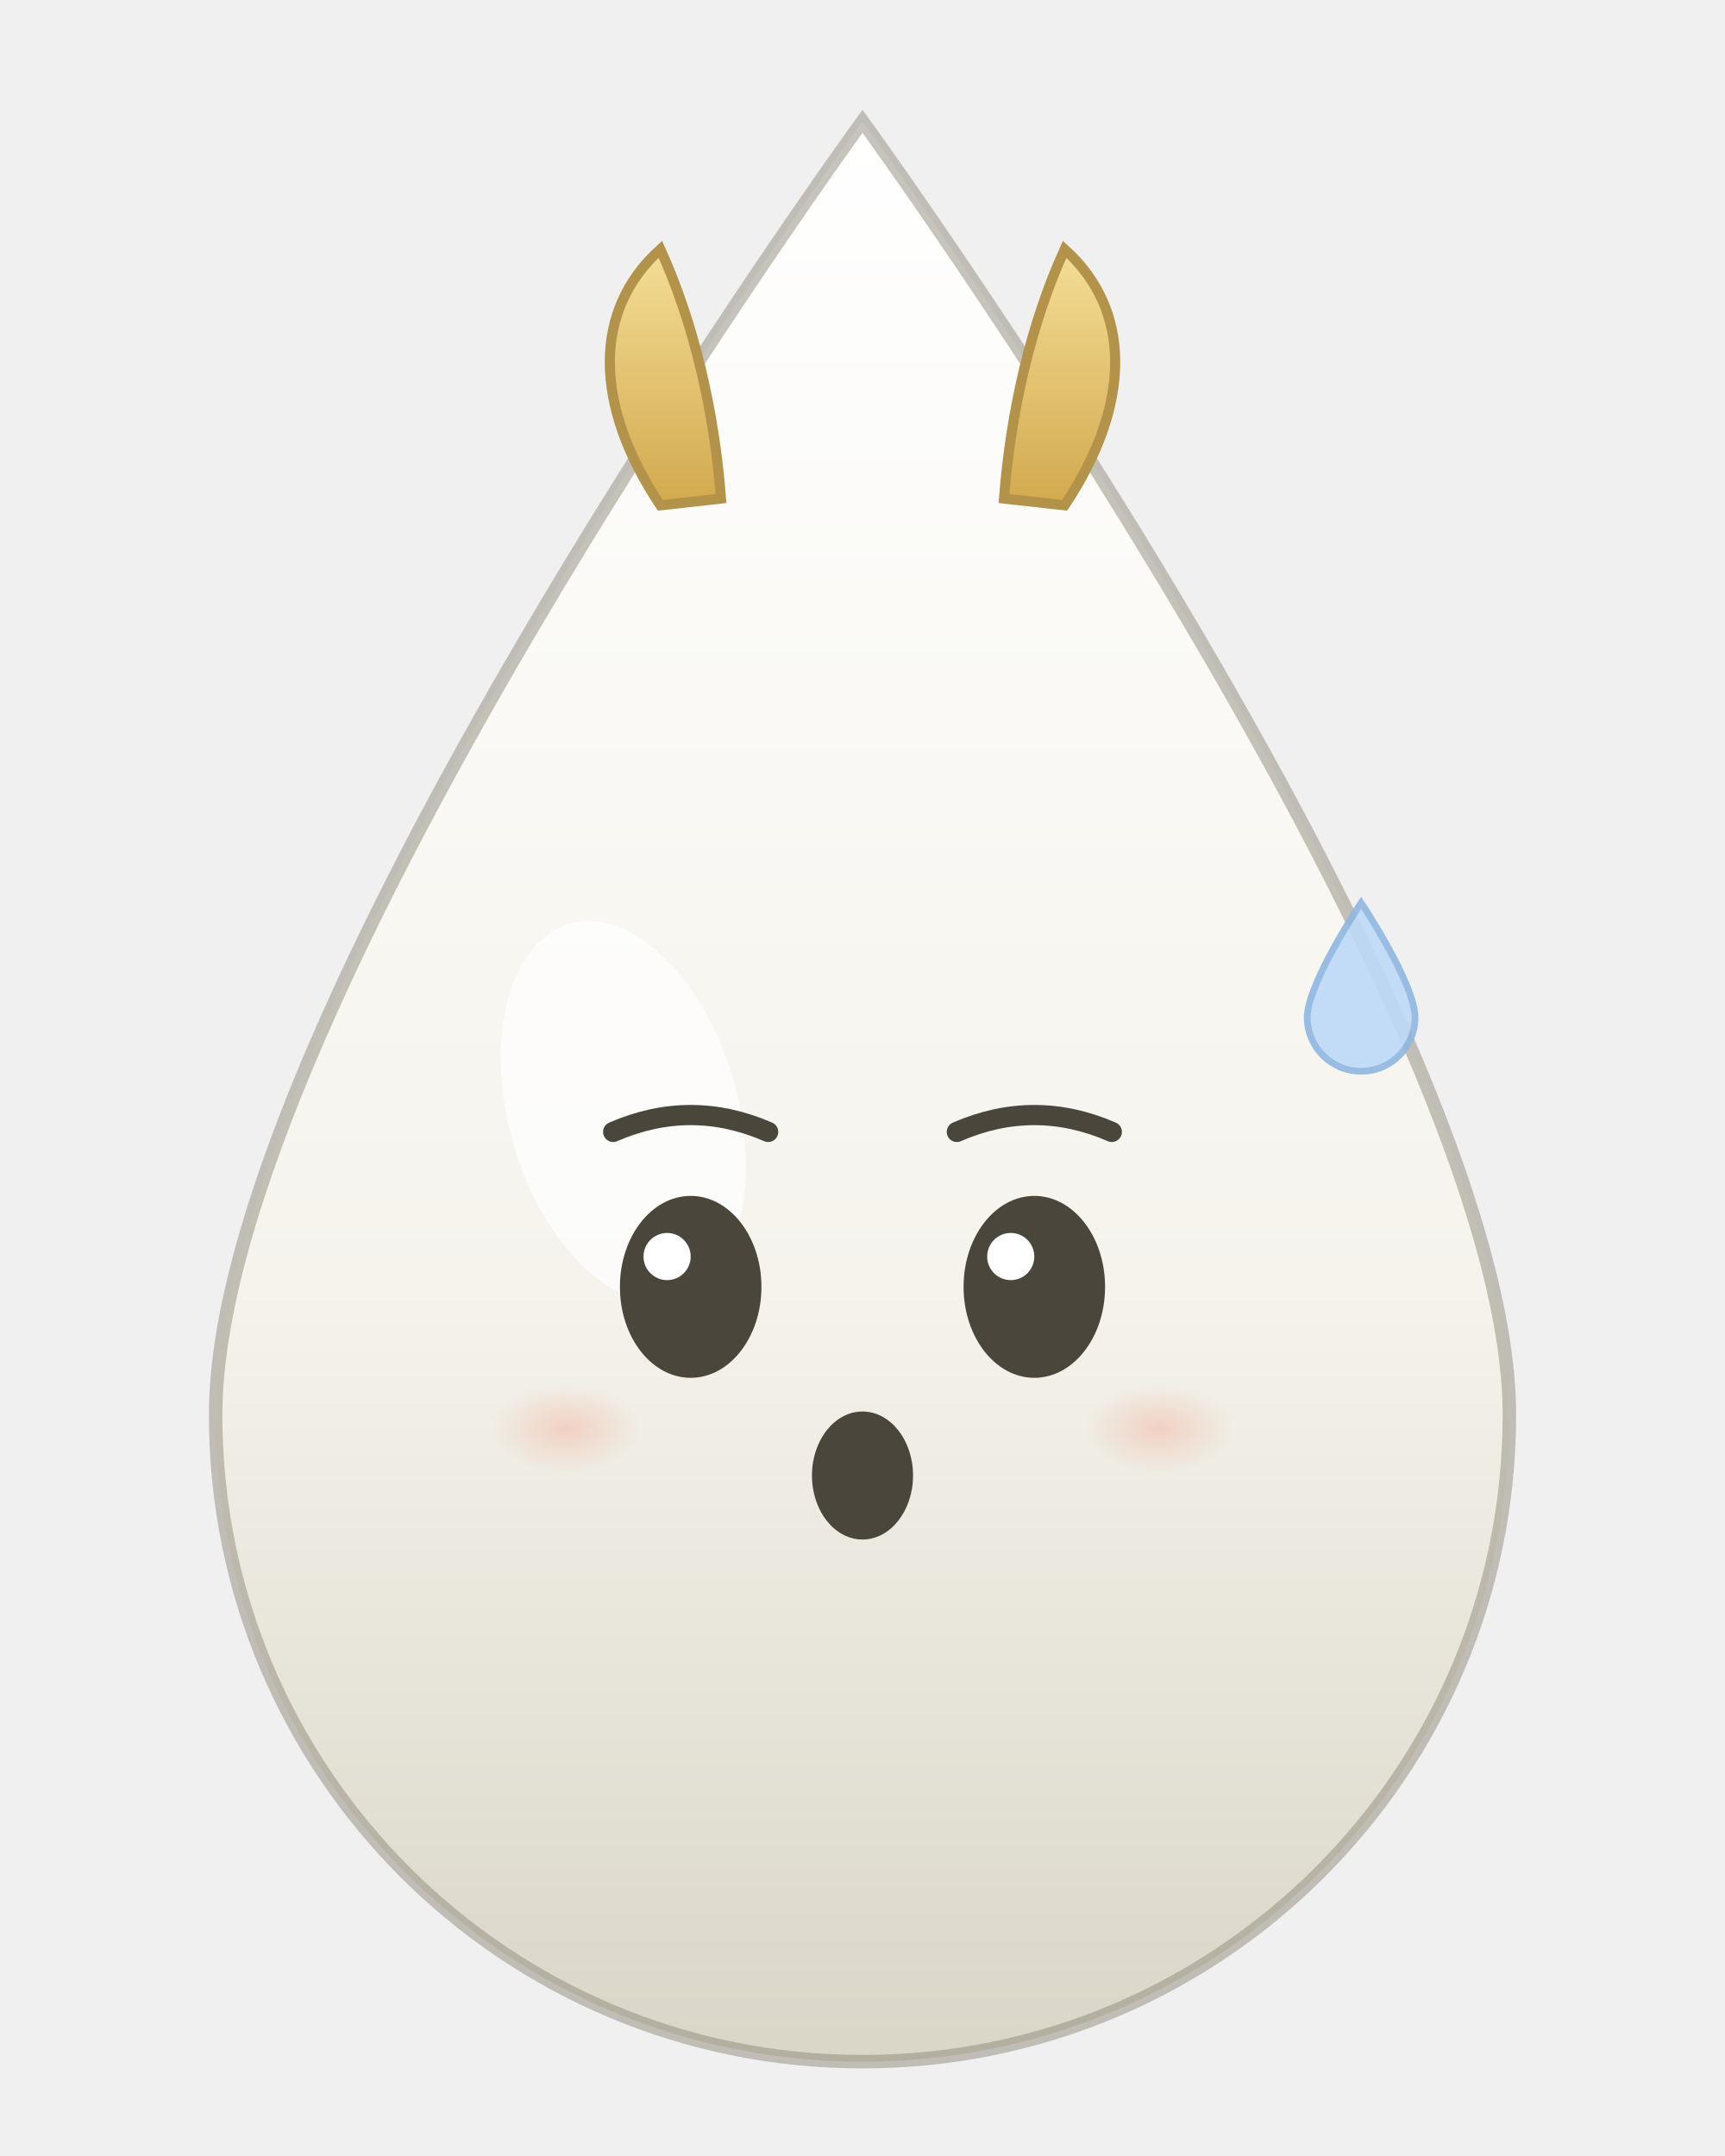
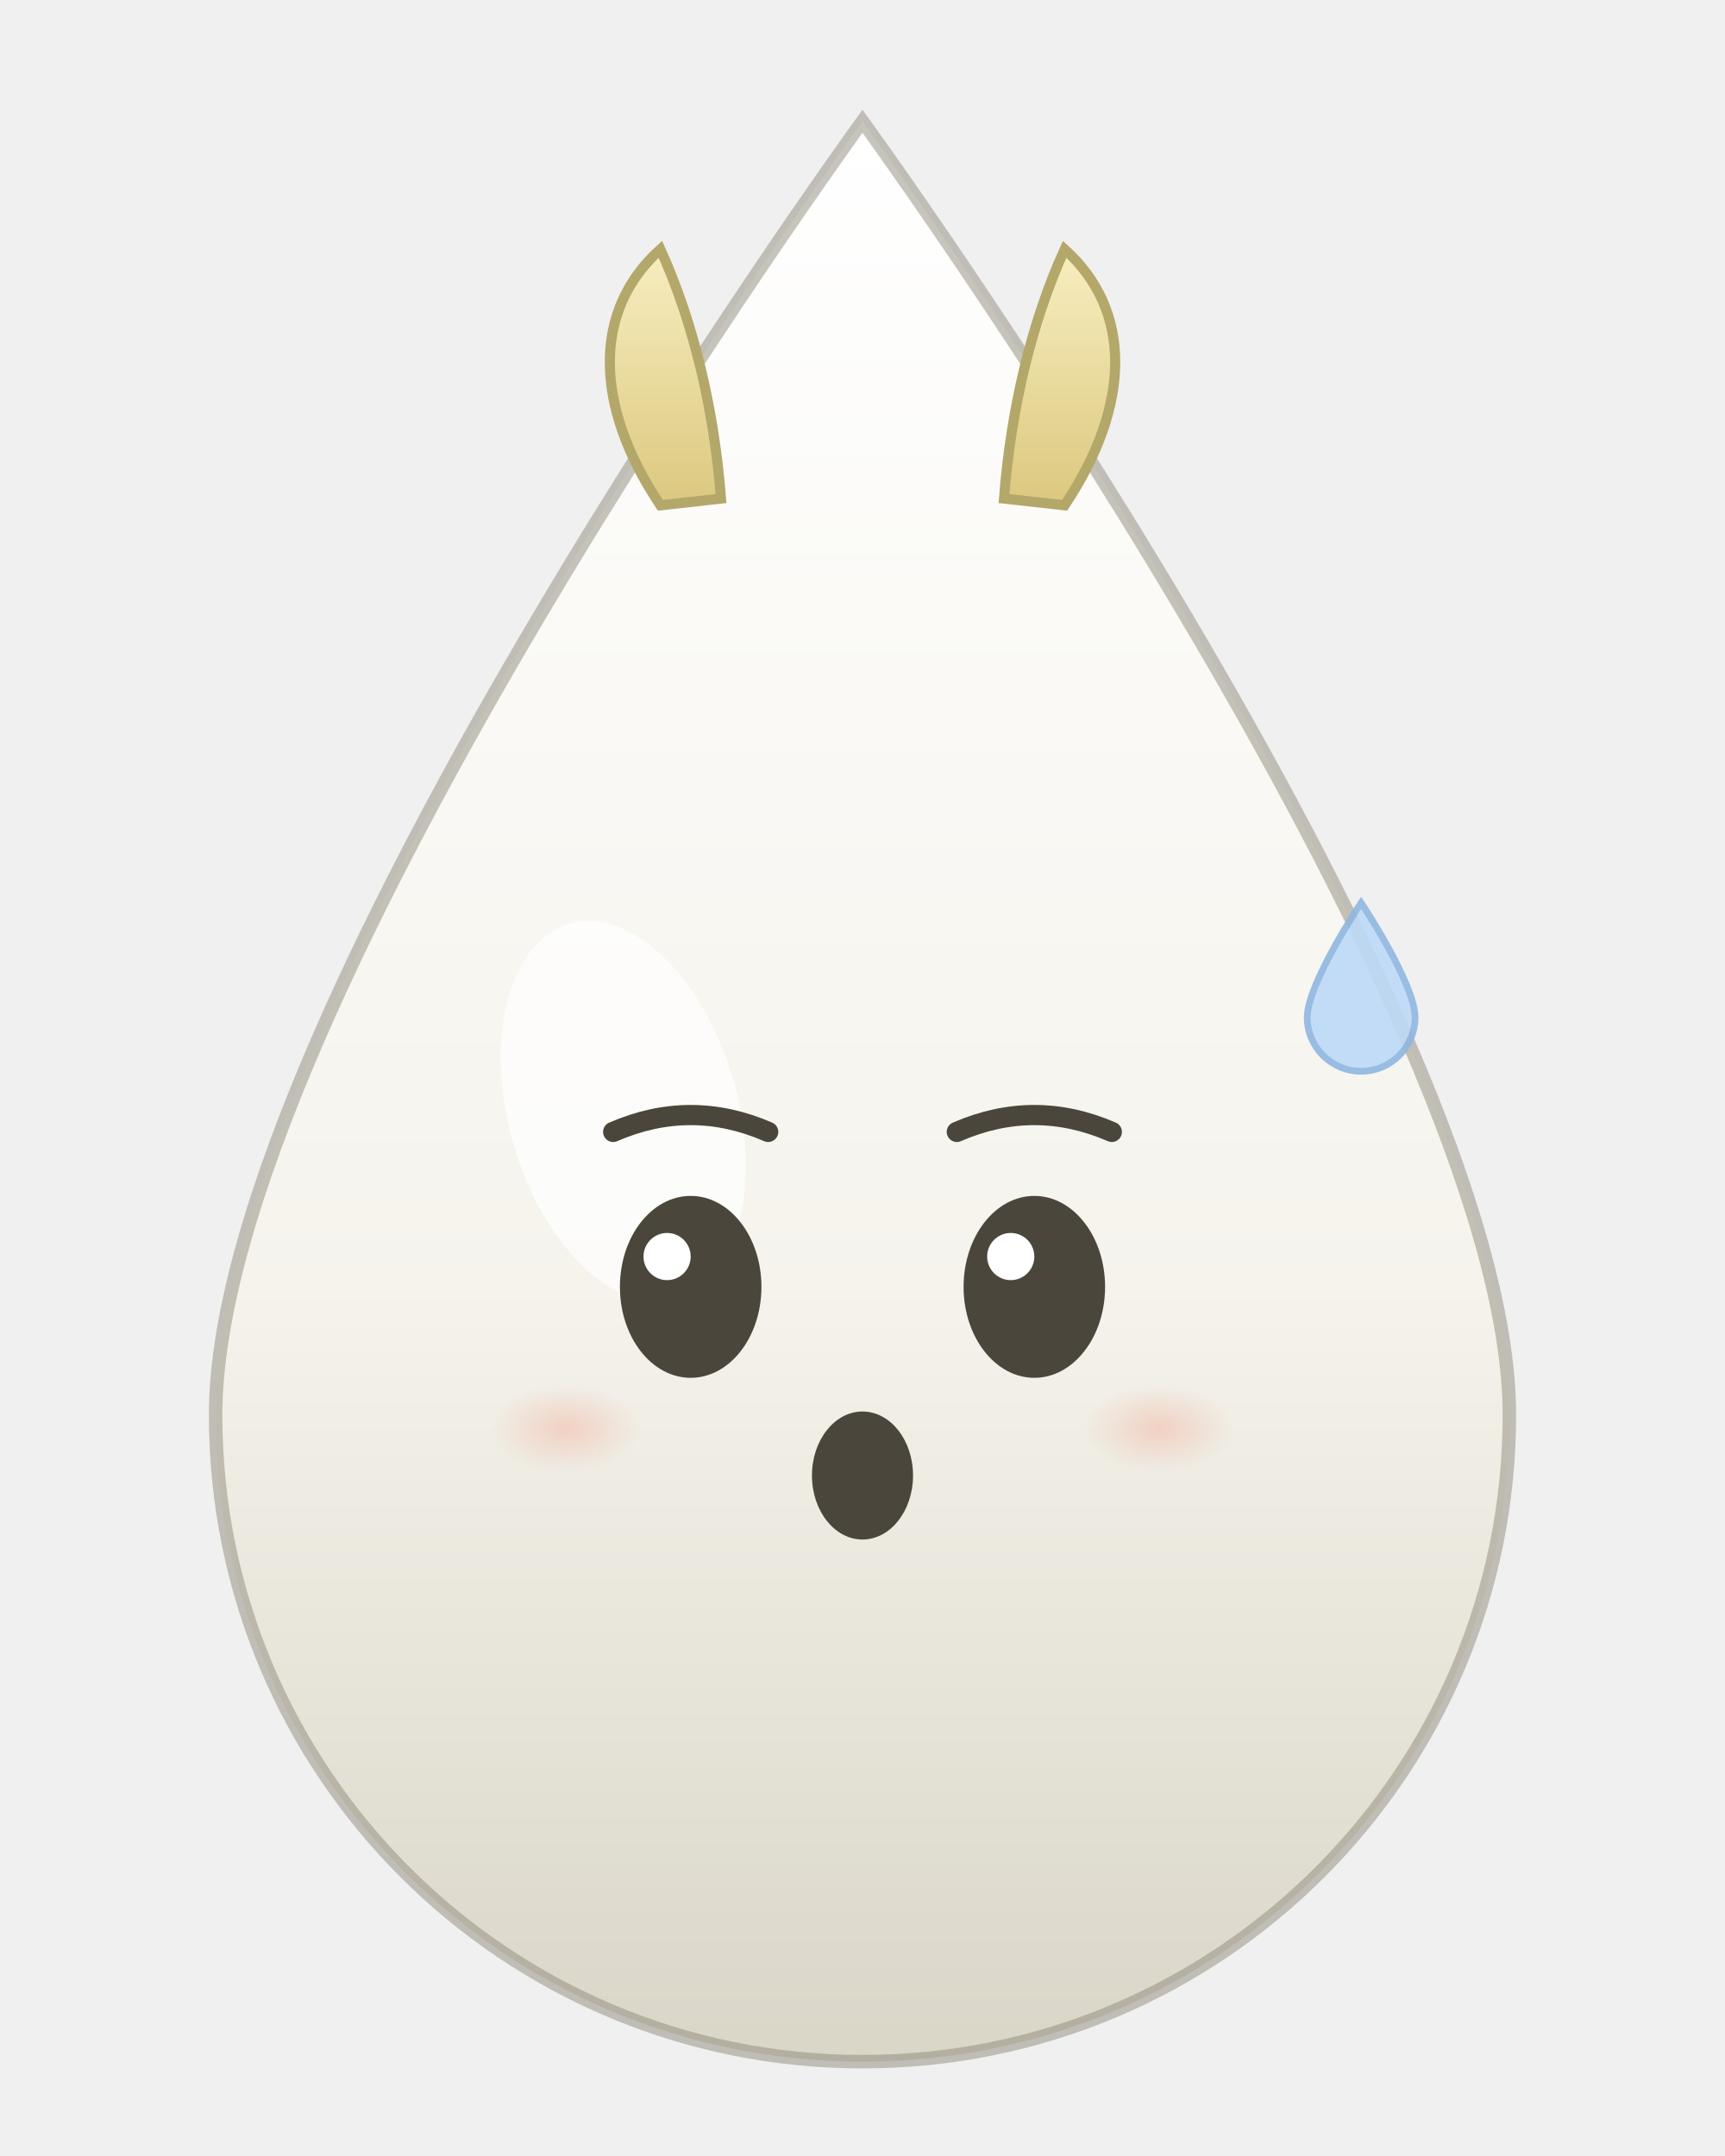
<svg xmlns="http://www.w3.org/2000/svg" width="512" height="640" viewBox="0 0 512 640">
  <defs>
    <linearGradient id="body" x1="0" y1="0" x2="0" y2="1">
      <stop offset="0" stop-color="#ffffff" />
      <stop offset="0.6" stop-color="#f5f3ec" />
      <stop offset="1" stop-color="#d9d5c7" />
    </linearGradient>
    <radialGradient id="blush" cx="0.5" cy="0.5" r="0.5">
      <stop offset="0" stop-color="#f2b4a0" stop-opacity="0.5" />
      <stop offset="1" stop-color="#f2b4a0" stop-opacity="0" />
    </radialGradient>
    <linearGradient id="horn" x1="0" y1="0" x2="0" y2="1">
-       <stop offset="0" stop-color="#f4dd96" />
-       <stop offset="1" stop-color="#d2a94e" />
+       <stop offset="0" stop-color="#f7eec0" />
+       <stop offset="1" stop-color="#dcc87e" />
    </linearGradient>
  </defs>
  <path d="M256 36 C 256 36 448 300 448 420 A 192 192 0 1 1 64 420 C 64 300 256 36 256 36 Z" fill="url(#body)" stroke="#8f8b7a" stroke-width="4" stroke-opacity="0.5" />
  <ellipse cx="185" cy="330" rx="34" ry="58" fill="#ffffff" opacity="0.7" transform="rotate(-16 185 330)" />
-   <path d="M196 150 C 176 120 176 92 196 74 C 206 96 212 122 214 148 Z" fill="url(#horn)" stroke="#b3924a" stroke-width="3" />
-   <path d="M316 150 C 336 120 336 92 316 74 C 306 96 300 122 298 148 Z" fill="url(#horn)" stroke="#b3924a" stroke-width="3" />
+   <path d="M196 150 C 176 120 176 92 196 74 C 206 96 212 122 214 148 Z" fill="url(#horn)" stroke="#b3a76a" stroke-width="3" />
+   <path d="M316 150 C 336 120 336 92 316 74 C 306 96 300 122 298 148 Z" fill="url(#horn)" stroke="#b3a76a" stroke-width="3" />
  <path d="M182 336 Q 205 326 228 336" fill="none" stroke="#4a463c" stroke-width="6" stroke-linecap="round" />
  <path d="M284 336 Q 307 326 330 336" fill="none" stroke="#4a463c" stroke-width="6" stroke-linecap="round" />
  <ellipse cx="205" cy="382" rx="21" ry="27" fill="#4a463c" />
  <ellipse cx="307" cy="382" rx="21" ry="27" fill="#4a463c" />
  <circle cx="198" cy="373" r="7" fill="#ffffff" />
  <circle cx="300" cy="373" r="7" fill="#ffffff" />
  <ellipse cx="256" cy="438" rx="15" ry="19" fill="#4a463c" />
  <ellipse cx="168" cy="424" rx="22" ry="13" fill="url(#blush)" />
  <ellipse cx="344" cy="424" rx="22" ry="13" fill="url(#blush)" />
  <path d="M404 268 C 404 268 420 292 420 302 A 16 16 0 1 1 388 302 C 388 292 404 268 404 268 Z" fill="#bcd9f7" opacity="0.9" stroke="#8fb6e0" stroke-width="2" />
</svg>
